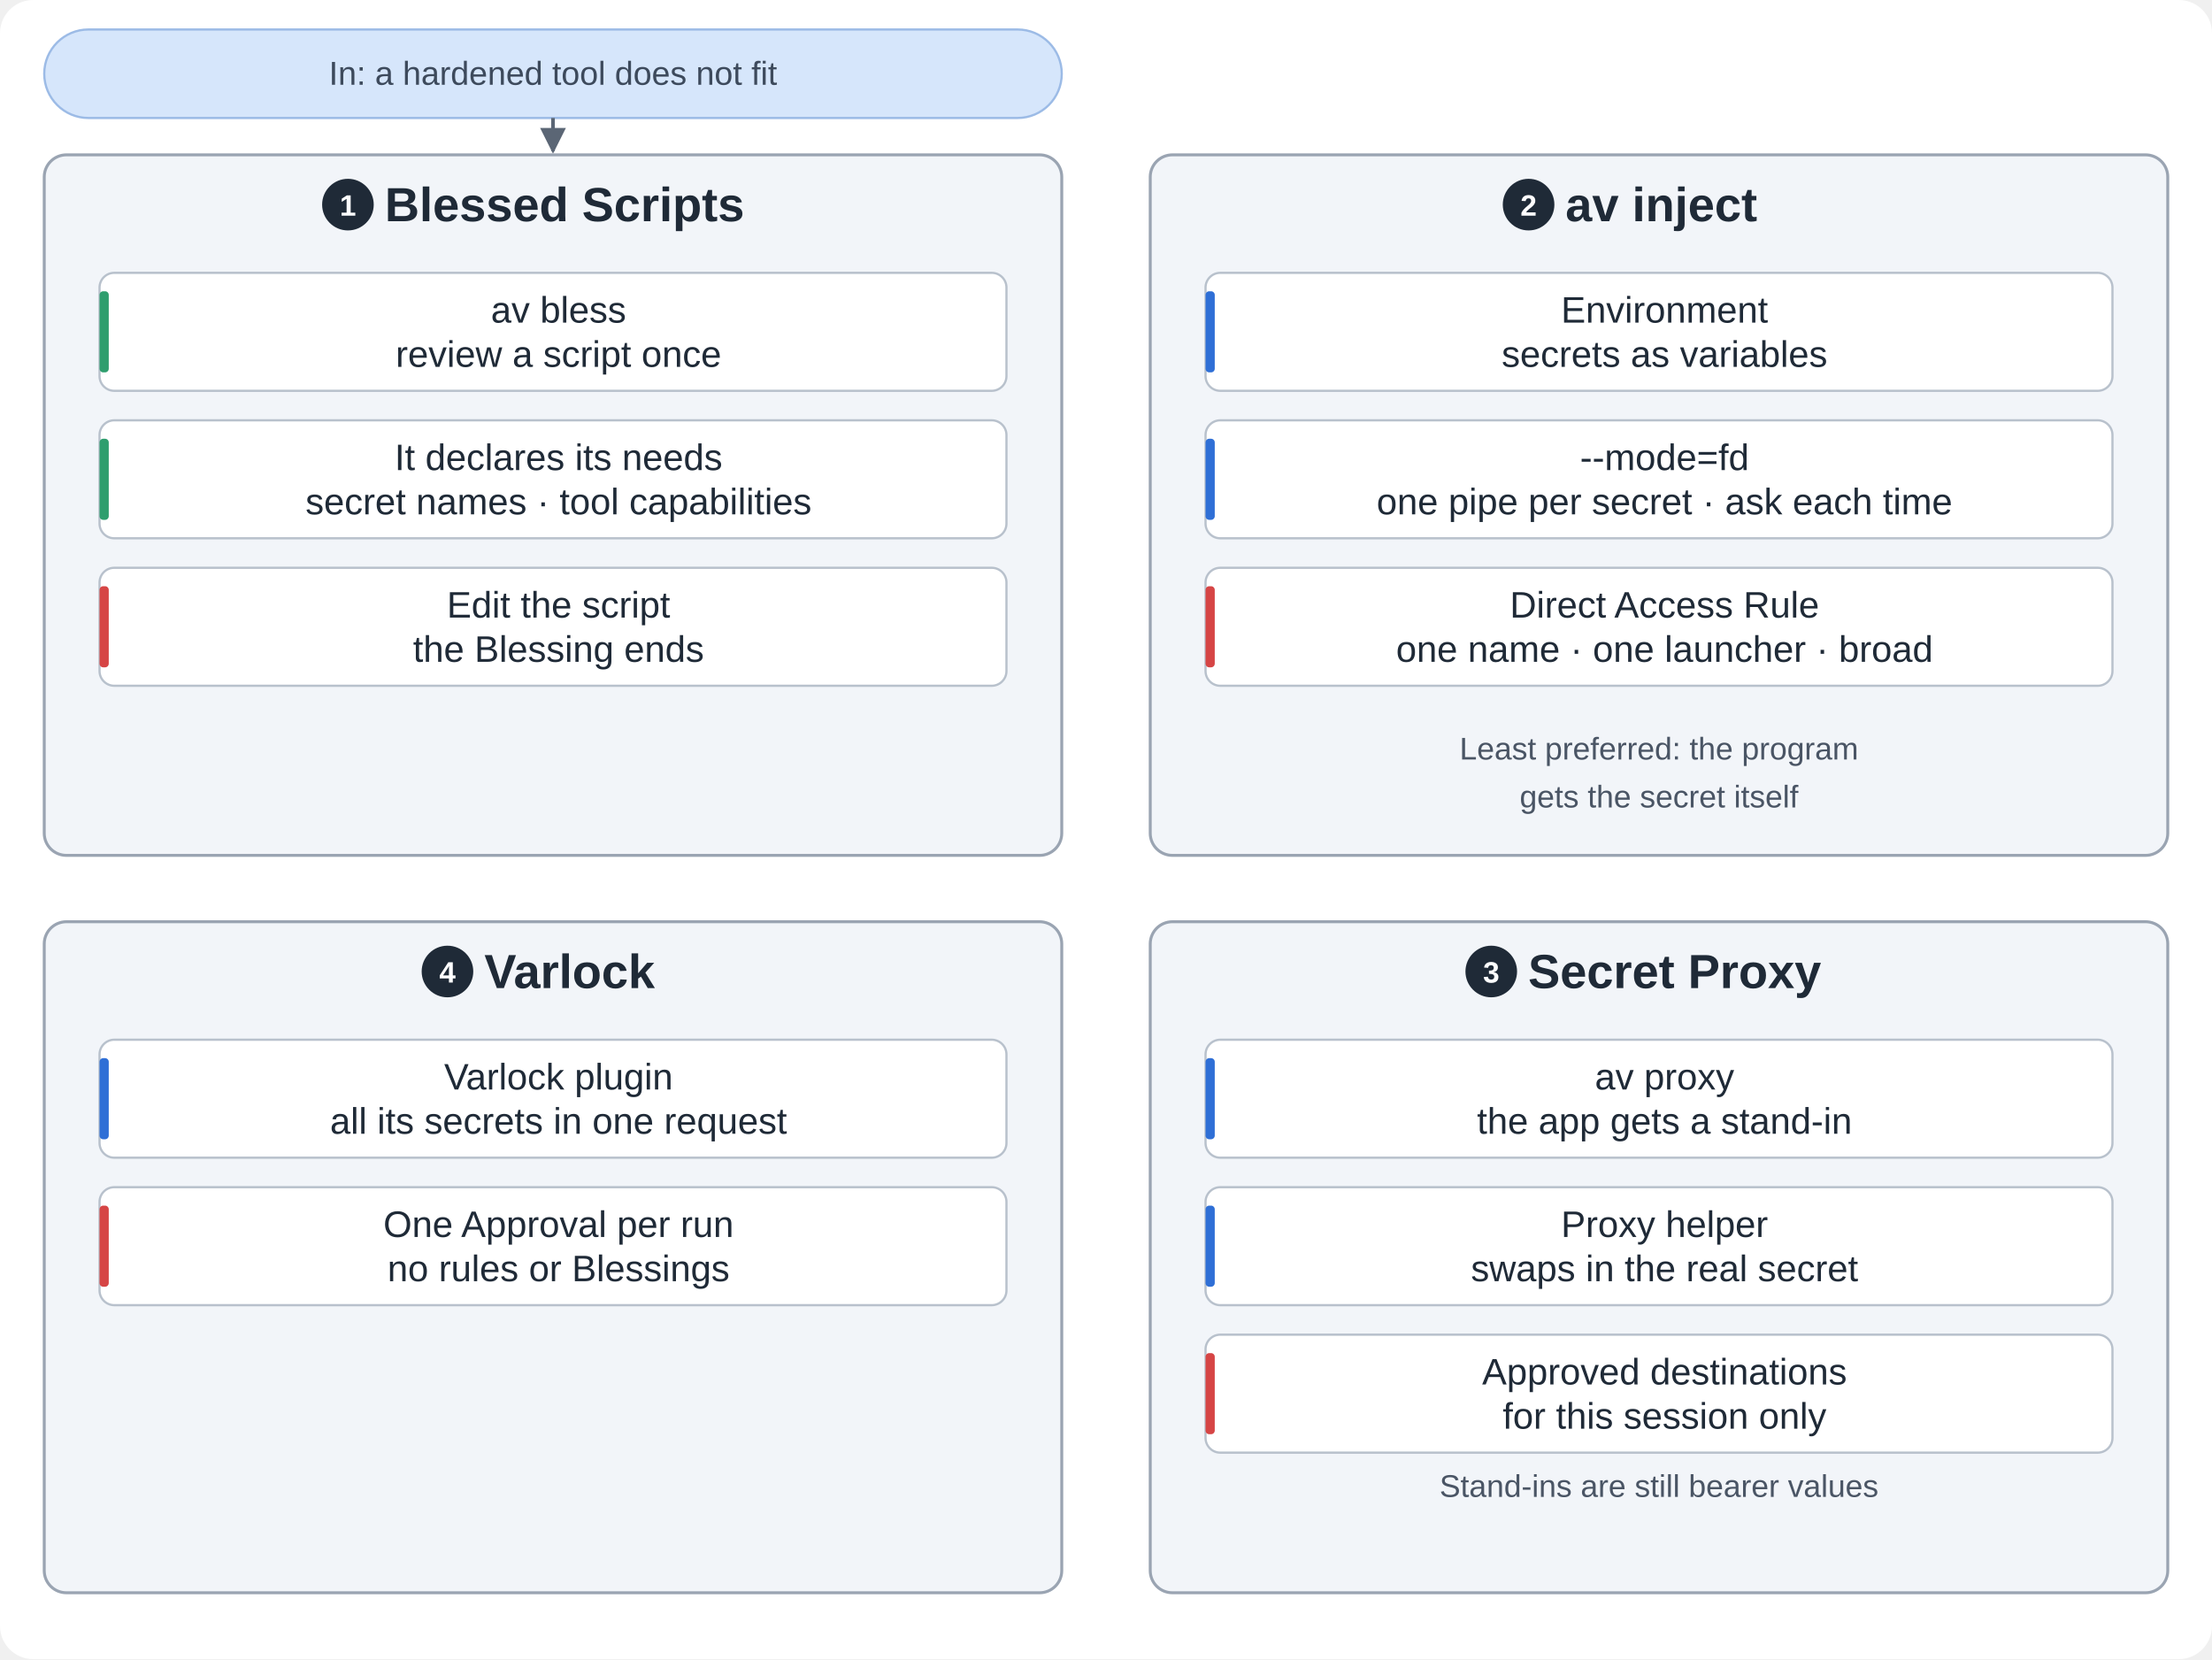
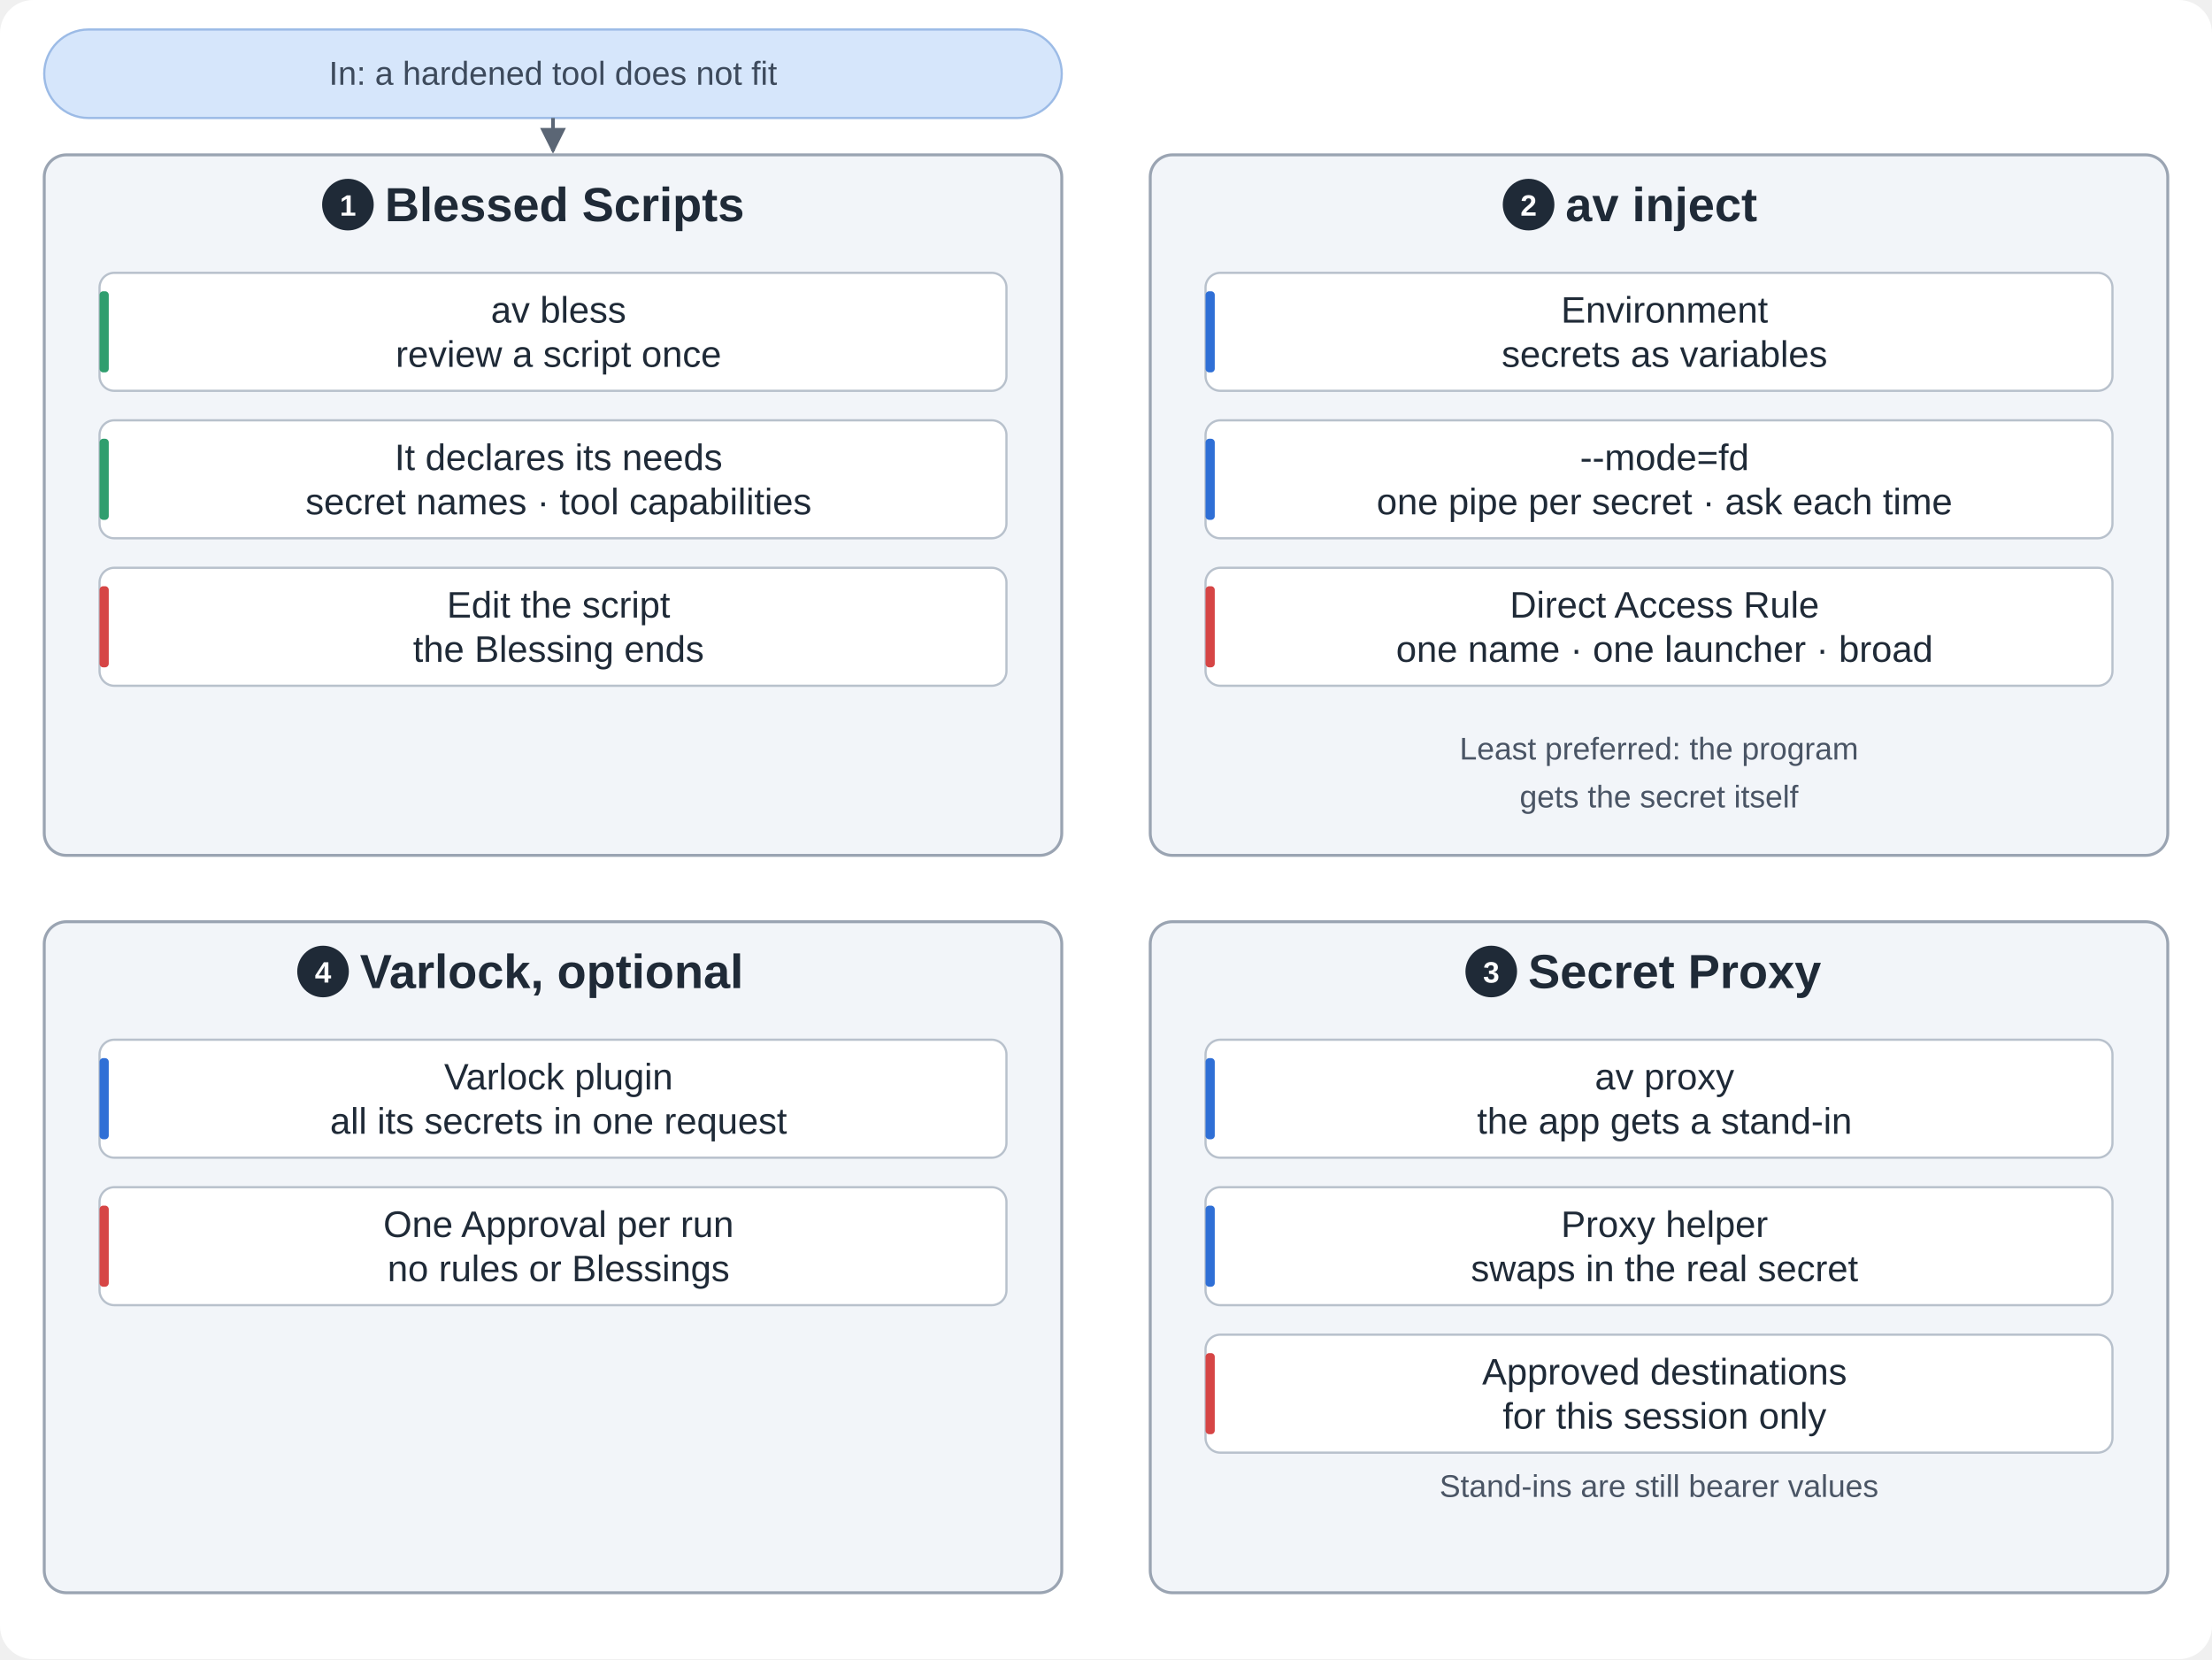
<svg xmlns="http://www.w3.org/2000/svg" viewBox="0 0 1200 900" width="1200" height="900" role="img" aria-labelledby="t d">
  <defs>
    <marker id="arr" viewBox="0 0 10 10" refX="9" refY="5" markerWidth="7" markerHeight="7" orient="auto">
      <path d="M0 0L10 5L0 10z" fill="#5b6675" />
    </marker>
    <marker id="ca" viewBox="0 0 10 10" refX="5" refY="5" markerWidth="6" markerHeight="6" orient="auto">
      <path d="M0 0L10 5L0 10z" fill="#5b6675" />
    </marker>
  </defs>
  <style>
text{font-family:-apple-system,"Helvetica Neue",Arial,"PingFang SC",sans-serif;fill:#1f2a37}
.gt{font-size:26px;font-weight:700}
.st{font-size:20px;font-weight:700}
.ag{font-size:20px}
.q{font-size:18px;fill:#3d4a5c}
.lb{font-size:17px;fill:#4a5565}
.al{font-size:16px;font-weight:600;fill:#3d4a5c;paint-order:stroke;stroke:#ffffff;stroke-width:6px;stroke-linejoin:round}
.grp{fill:#f2f5f9;stroke:#9aa4b2;stroke-width:1.6}
.sub{fill:#e8edf3;stroke:#b8c1cc;stroke-width:1.2}
.agent{fill:#ffffff;stroke:#b8c1cc;stroke-width:1.2}
.human{fill:#d6e6fb;stroke:#9cbbe6;stroke-width:1.2}
.front{fill:#dcf0e0;stroke:#9ccfa8;stroke-width:1.2}
.flow{stroke:#5b6675;stroke-width:2;fill:none;marker-end:url(#arr)}
.back{stroke-dasharray:7 5}
.cyc{stroke:#5b6675;stroke-width:2;fill:none;marker-end:url(#ca)}
.num{fill:#1f2a37}
.numt{font-size:16px;font-weight:700;fill:#ffffff}
</style>
  <rect width="1200" height="900" rx="18" fill="#ffffff" />
  <rect x="24" y="16" width="552" height="48" rx="24.0" class="human" />
  <text x="300.0" y="46.0" class="q" text-anchor="middle">In: a hardened tool does not fit</text>
  <path d="M300.0 64V82" class="flow" />
  <rect x="24" y="84" width="552" height="380" rx="12" class="grp" />
  <circle cx="188.75" cy="111" r="14" class="num" />
  <text x="188.75" y="117" class="numt" text-anchor="middle">1</text>
  <text x="208.75" y="120" class="gt" text-anchor="start">Blessed Scripts</text>
  <rect x="54" y="148" width="492" height="64" rx="8" class="agent" />
  <rect x="54" y="158" width="5" height="44" rx="2" fill="#2f9e6e" />
  <text x="303.0" y="175.0" class="ag" text-anchor="middle">av bless</text>
  <text x="303.0" y="199.0" class="ag" text-anchor="middle">review a script once</text>
  <rect x="54" y="228" width="492" height="64" rx="8" class="agent" />
  <rect x="54" y="238" width="5" height="44" rx="2" fill="#2f9e6e" />
  <text x="303.0" y="255.0" class="ag" text-anchor="middle">It declares its needs</text>
  <text x="303.0" y="279.0" class="ag" text-anchor="middle">secret names · tool capabilities</text>
  <rect x="54" y="308" width="492" height="64" rx="8" class="agent" />
  <rect x="54" y="318" width="5" height="44" rx="2" fill="#d64545" />
  <text x="303.0" y="335.0" class="ag" text-anchor="middle">Edit the script</text>
  <text x="303.0" y="359.0" class="ag" text-anchor="middle">the Blessing ends</text>
  <rect x="624" y="84" width="552" height="380" rx="12" class="grp" />
  <circle cx="829.25" cy="111" r="14" class="num" />
  <text x="829.25" y="117" class="numt" text-anchor="middle">2</text>
  <text x="849.25" y="120" class="gt" text-anchor="start">av inject</text>
  <rect x="654" y="148" width="492" height="64" rx="8" class="agent" />
  <rect x="654" y="158" width="5" height="44" rx="2" fill="#2f6fd6" />
  <text x="903.0" y="175.0" class="ag" text-anchor="middle">Environment</text>
  <text x="903.0" y="199.0" class="ag" text-anchor="middle">secrets as variables</text>
  <rect x="654" y="228" width="492" height="64" rx="8" class="agent" />
  <rect x="654" y="238" width="5" height="44" rx="2" fill="#2f6fd6" />
  <text x="903.0" y="255.0" class="ag" text-anchor="middle">--mode=fd</text>
  <text x="903.0" y="279.0" class="ag" text-anchor="middle">one pipe per secret · ask each time</text>
  <rect x="654" y="308" width="492" height="64" rx="8" class="agent" />
  <rect x="654" y="318" width="5" height="44" rx="2" fill="#d64545" />
  <text x="903.0" y="335.0" class="ag" text-anchor="middle">Direct Access Rule</text>
  <text x="903.0" y="359.0" class="ag" text-anchor="middle">one name · one launcher · broad</text>
  <text x="900.0" y="412" class="lb" text-anchor="middle">Least preferred: the program</text>
  <text x="900.0" y="438" class="lb" text-anchor="middle">gets the secret itself</text>
  <rect x="624" y="500" width="552" height="364" rx="12" class="grp" />
  <circle cx="809.0" cy="527" r="14" class="num" />
  <text x="809.0" y="533" class="numt" text-anchor="middle">3</text>
  <text x="829.0" y="536" class="gt" text-anchor="start">Secret Proxy</text>
  <rect x="654" y="564" width="492" height="64" rx="8" class="agent" />
  <rect x="654" y="574" width="5" height="44" rx="2" fill="#2f6fd6" />
  <text x="903.0" y="591.0" class="ag" text-anchor="middle">av proxy</text>
  <text x="903.0" y="615.0" class="ag" text-anchor="middle">the app gets a stand-in</text>
  <rect x="654" y="644" width="492" height="64" rx="8" class="agent" />
  <rect x="654" y="654" width="5" height="44" rx="2" fill="#2f6fd6" />
  <text x="903.0" y="671.0" class="ag" text-anchor="middle">Proxy helper</text>
  <text x="903.0" y="695.0" class="ag" text-anchor="middle">swaps in the real secret</text>
  <rect x="654" y="724" width="492" height="64" rx="8" class="agent" />
  <rect x="654" y="734" width="5" height="44" rx="2" fill="#d64545" />
  <text x="903.0" y="751.0" class="ag" text-anchor="middle">Approved destinations</text>
  <text x="903.0" y="775.0" class="ag" text-anchor="middle">for this session only</text>
  <text x="900.0" y="812" class="lb" text-anchor="middle">Stand-ins are still bearer values</text>
  <rect x="24" y="500" width="552" height="364" rx="12" class="grp" />
-   <circle cx="242.75" cy="527" r="14" class="num" />
-   <text x="242.75" y="533" class="numt" text-anchor="middle">4</text>
-   <text x="262.75" y="536" class="gt" text-anchor="start">Varlock</text>
+   <circle cx="175.25" cy="527" r="14" class="num" />
+   <text x="175.25" y="533" class="numt" text-anchor="middle">4</text>
+   <text x="195.25" y="536" class="gt" text-anchor="start">Varlock, optional</text>
  <rect x="54" y="564" width="492" height="64" rx="8" class="agent" />
  <rect x="54" y="574" width="5" height="44" rx="2" fill="#2f6fd6" />
  <text x="303.0" y="591.0" class="ag" text-anchor="middle">Varlock plugin</text>
  <text x="303.0" y="615.0" class="ag" text-anchor="middle">all its secrets in one request</text>
  <rect x="54" y="644" width="492" height="64" rx="8" class="agent" />
  <rect x="54" y="654" width="5" height="44" rx="2" fill="#d64545" />
  <text x="303.0" y="671.0" class="ag" text-anchor="middle">One Approval per run</text>
  <text x="303.0" y="695.0" class="ag" text-anchor="middle">no rules or Blessings</text>
</svg>
